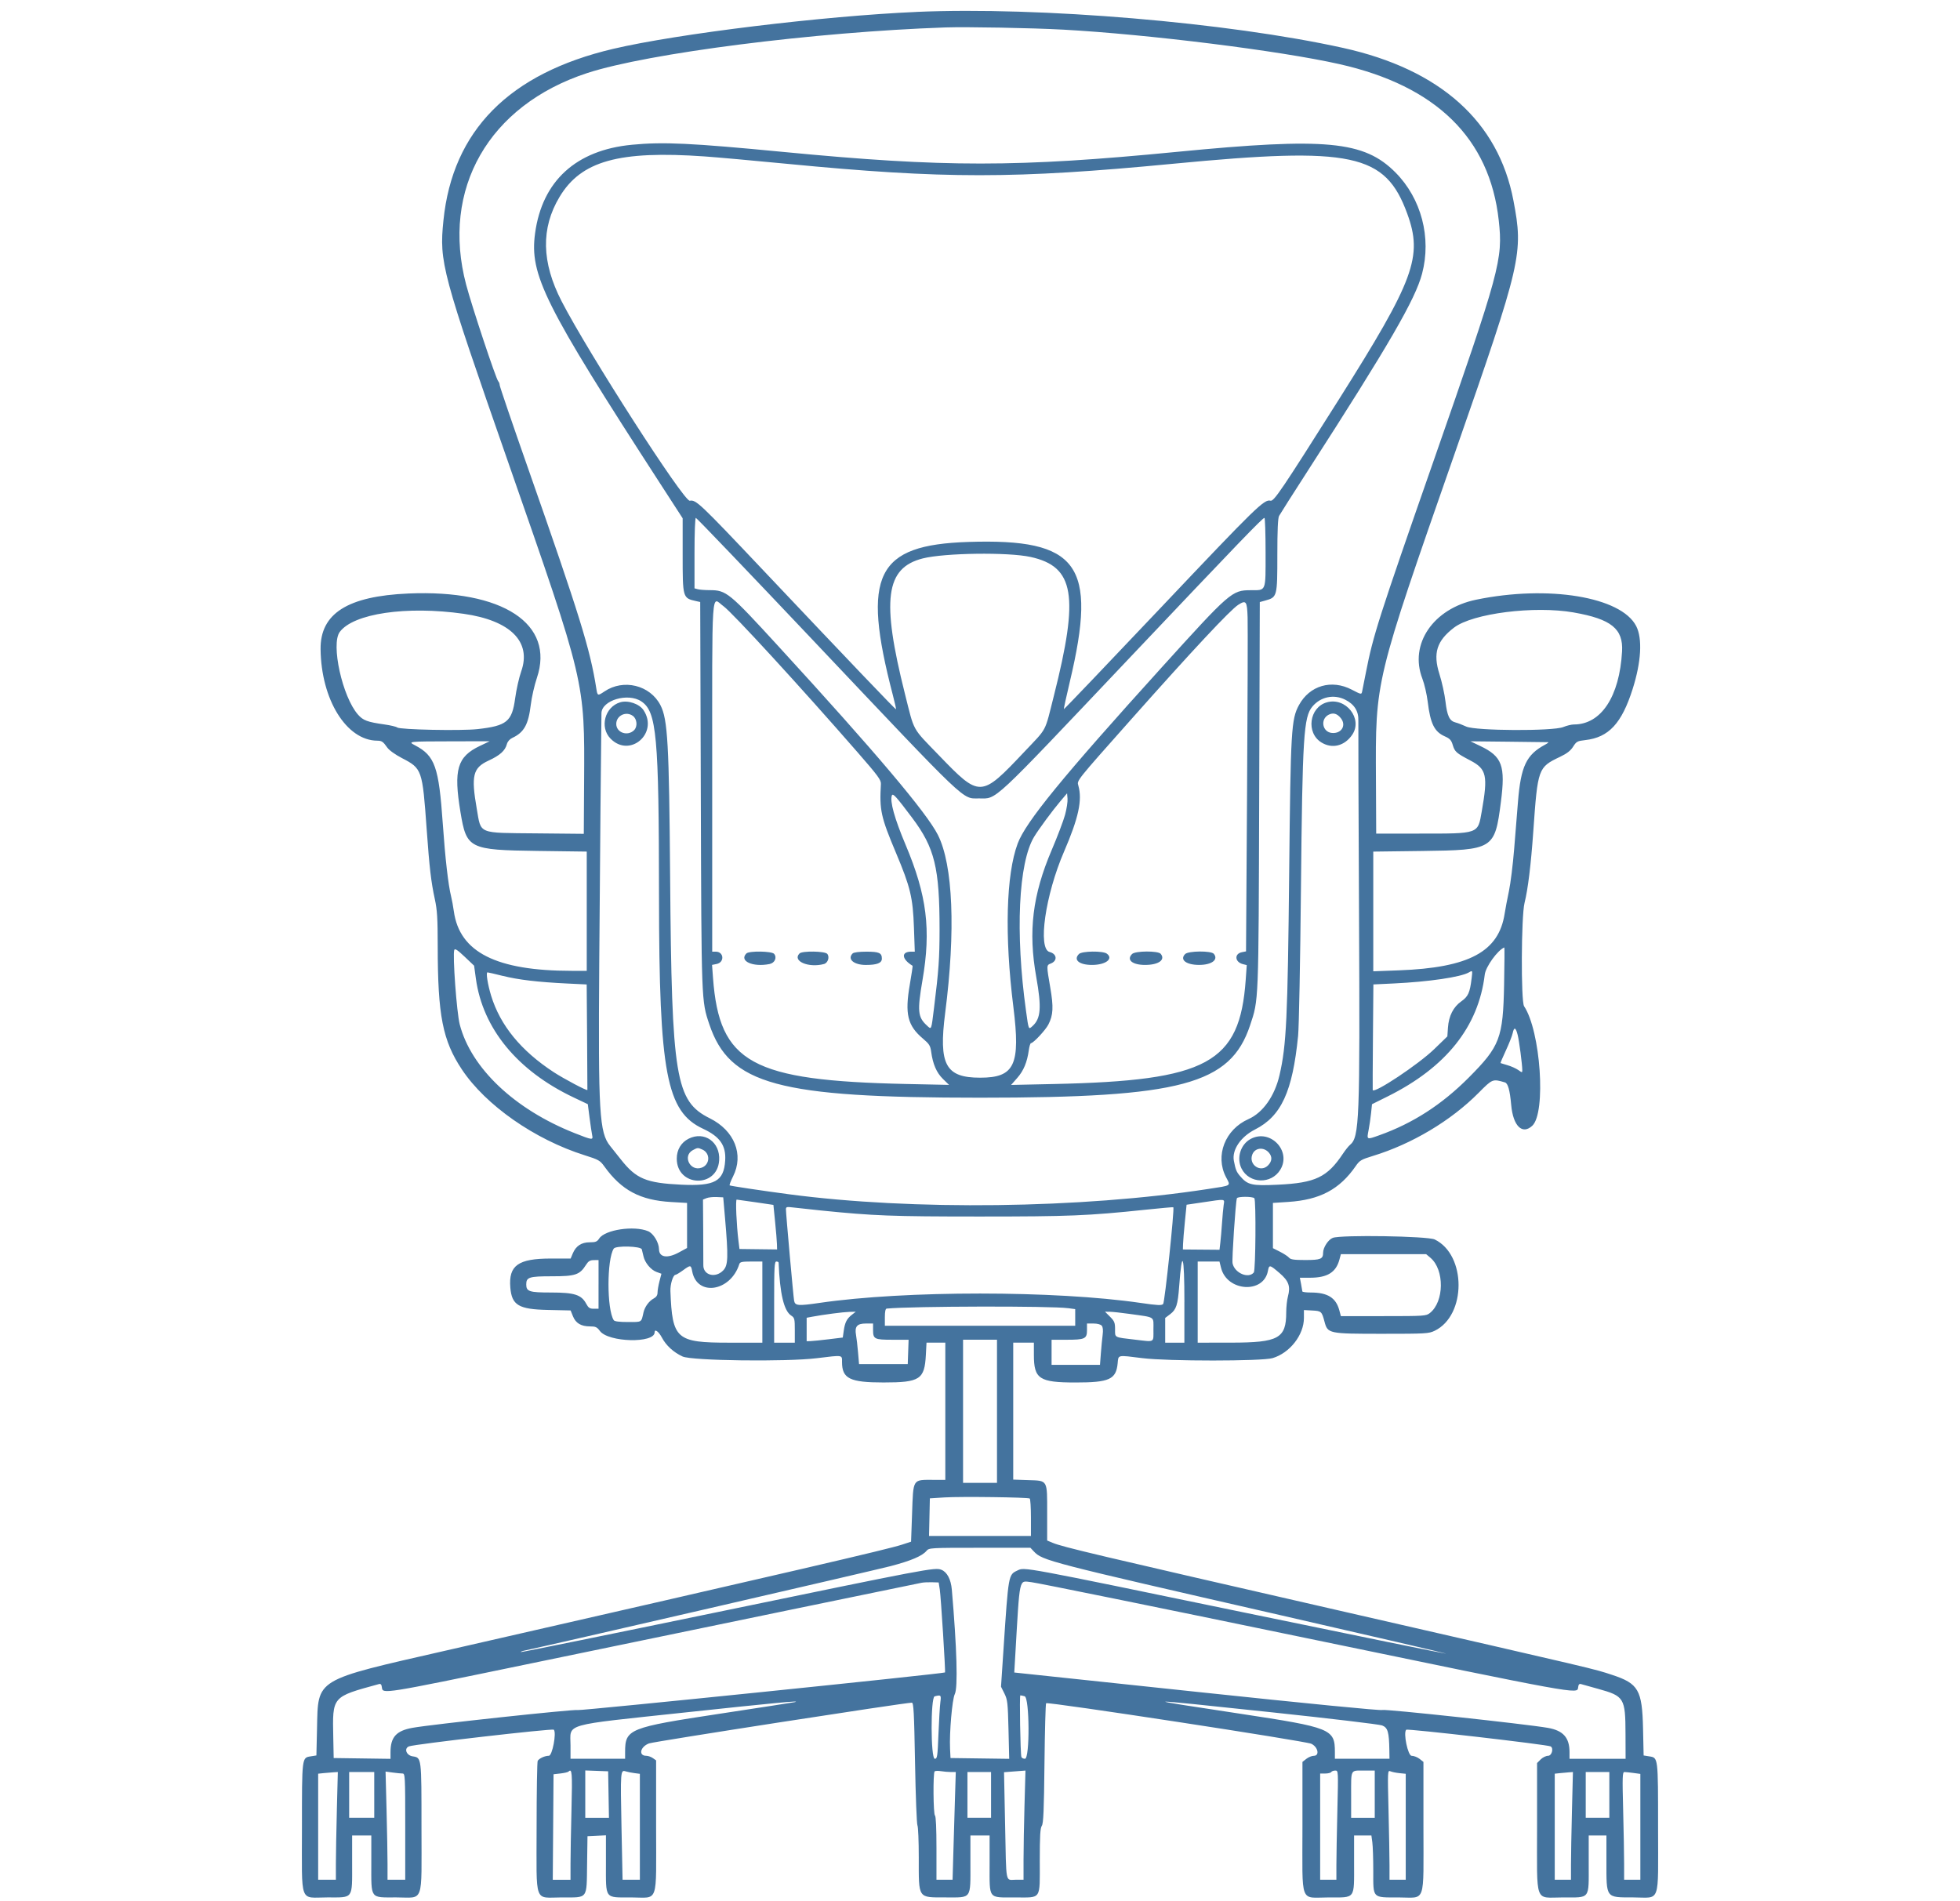
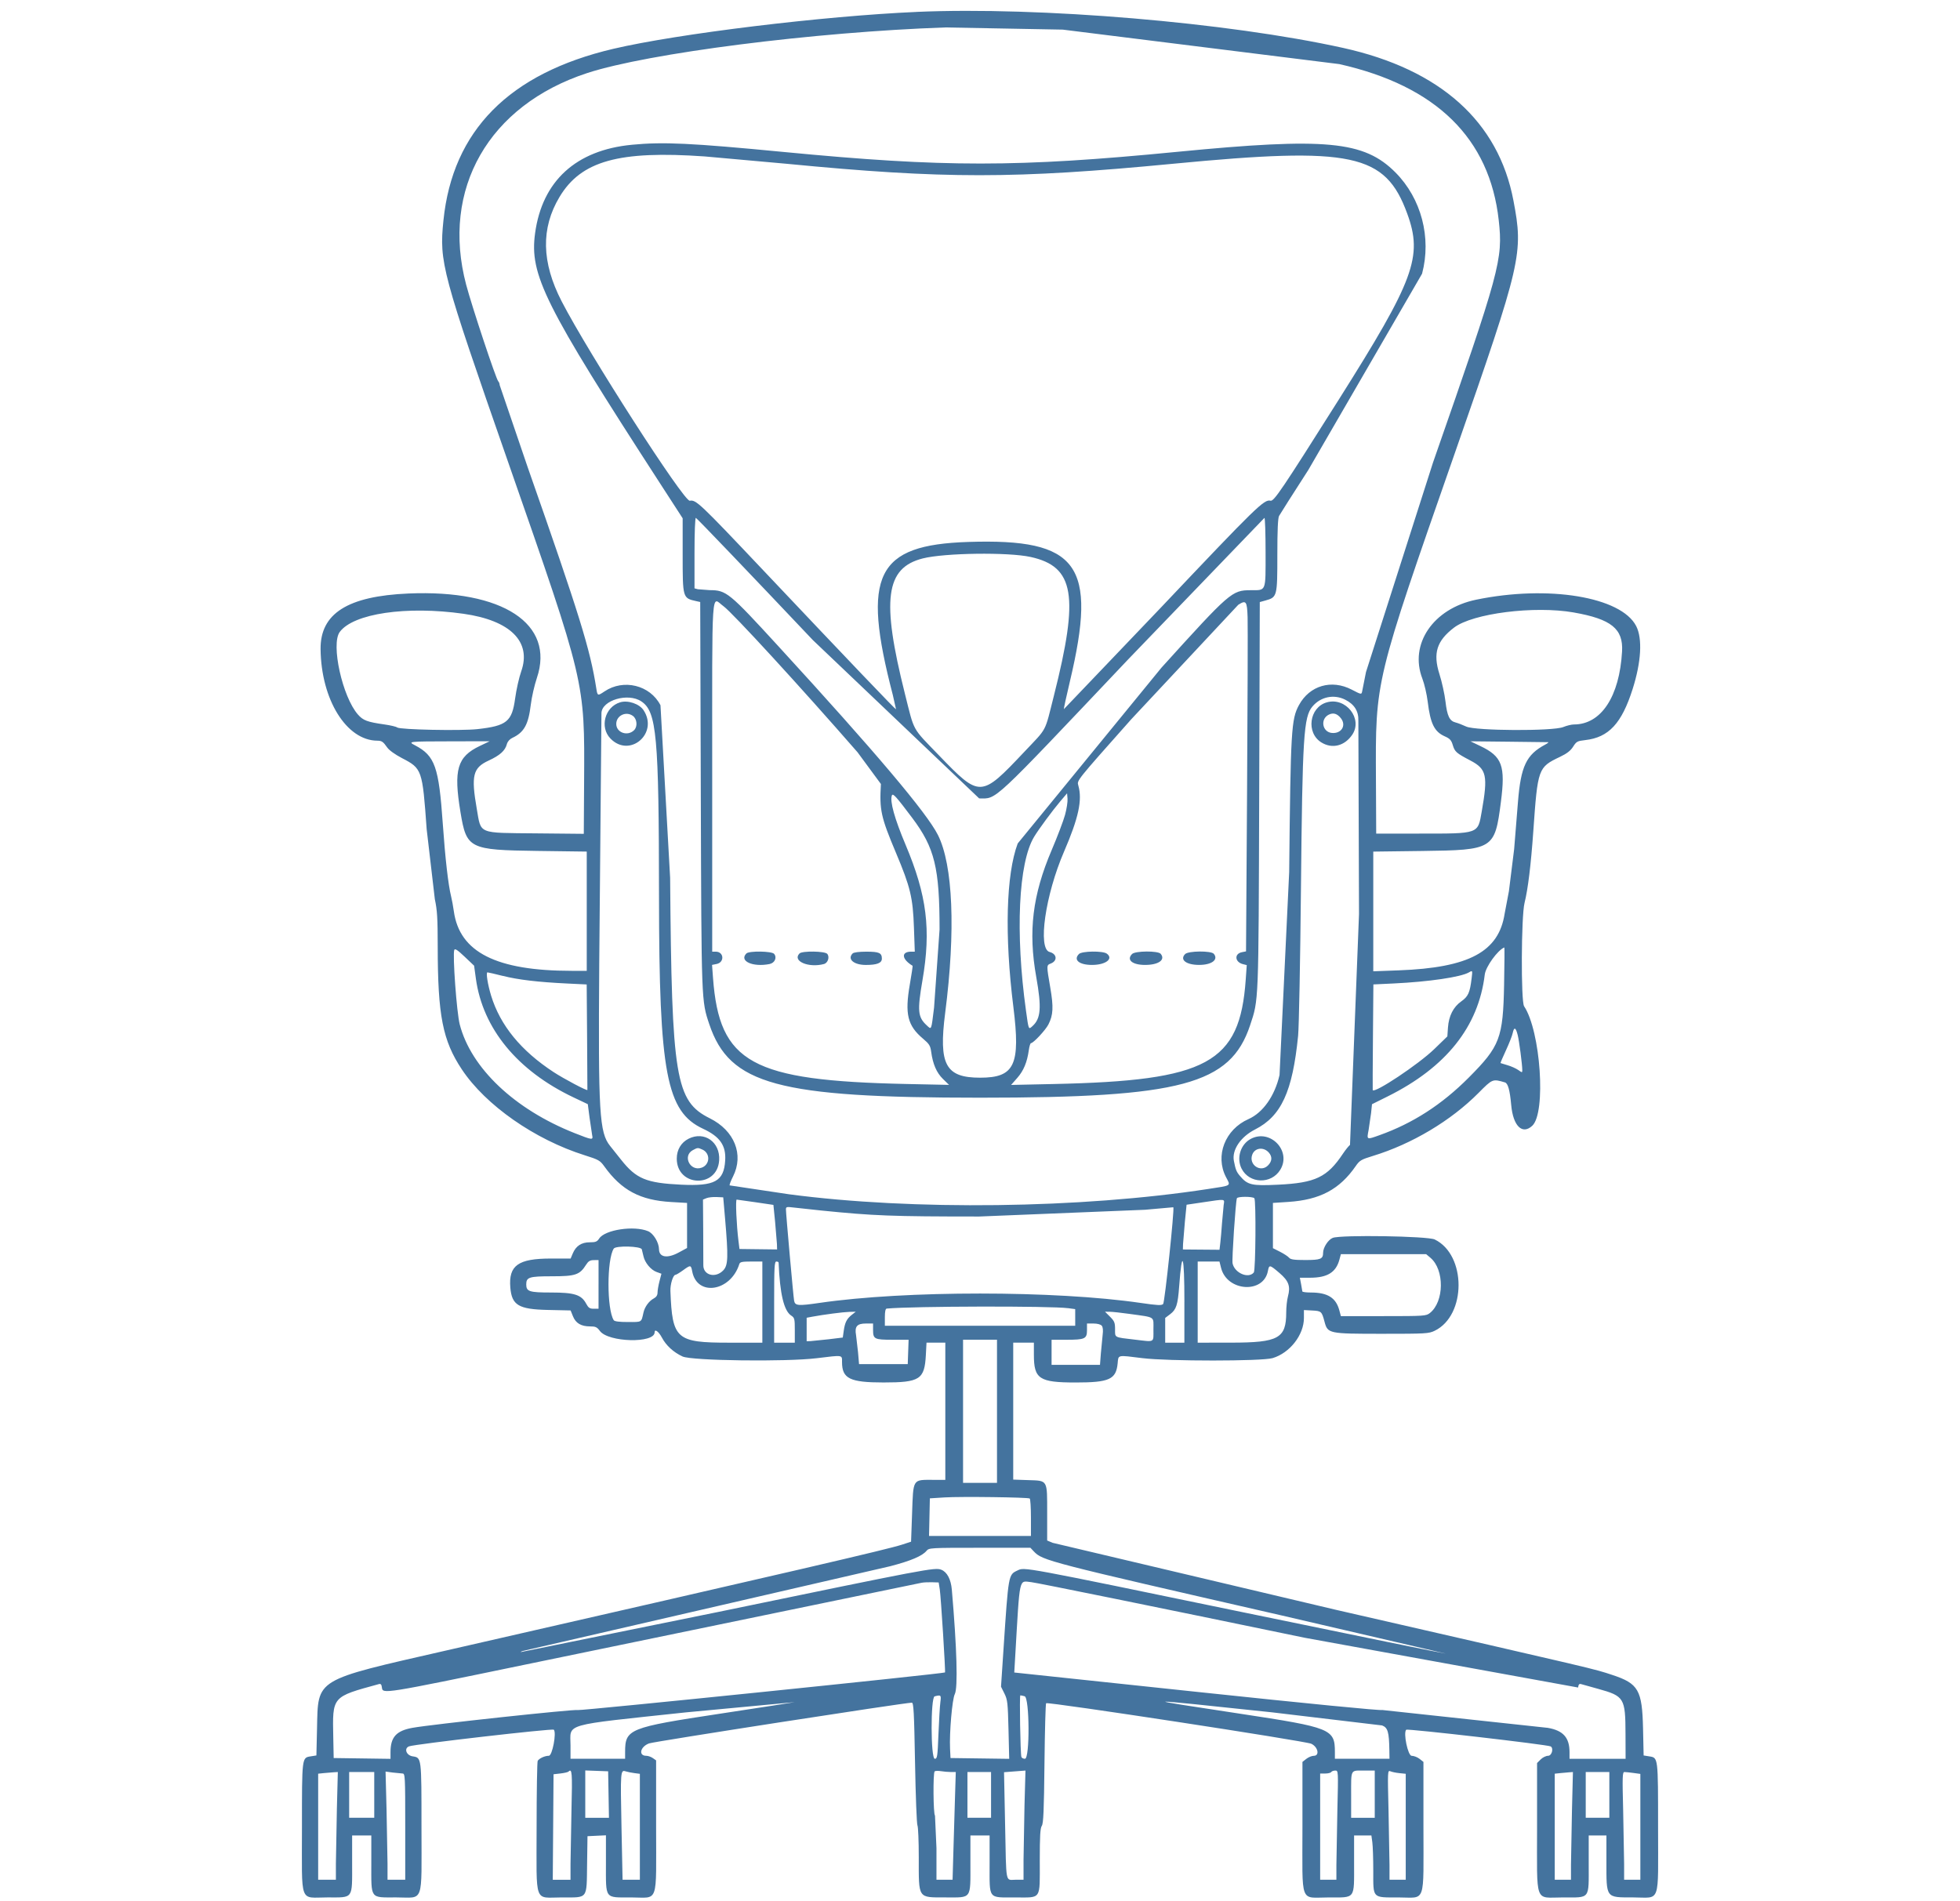
- <svg xmlns="http://www.w3.org/2000/svg" fill="#44739e" width="33" height="32" version="1.1" viewBox="0 0 400000 553383">
-   <path d="M181525 3474c-27089 1175-69566 6343-88292 10742-30307 7120-46806 23798-49462 49998-1237 12200-554 14746 18959 70695 22391 64202 22176 63297 22000 92723l-90 15172-13856-135c-17201-167-16002 327-17302-7130-1689-9690-1136-11950 3438-14060 3303-1520 4818-2883 5320-4780 203-766 812-1466 1590-1830 3422-1605 4682-3868 5375-9654 260-2163 1058-5673 1775-7800 5310-15753-9938-25775-37414-24590-17693 763-25677 5827-25563 16212 162 14692 7535 26588 16515 26645 1296 7 1701 285 2885 1980 560 804 2290 2050 4294 3092 5857 3045 5951 3318 7195 20699 803 11232 1286 15372 2377 20387 690 3182 830 5557 840 13748 10 20145 1440 27410 7033 35830 6934 10430 21214 20405 35774 24990 4040 1272 4460 1510 5701 3237 4998 6960 10432 9857 19462 10373l4630 265v13124l-2440 1318c-3328 1803-5710 1405-5732-961-20-1960-1620-4600-3186-5253-4072-1700-12543-434-14220 2128-615 936-1049 1110-2770 1110-2412 0-4018 1060-4938 3263l-612 1465h-5758c-9528 0-12340 2010-11806 8444 426 5146 2416 6337 10910 6524l6647 146 680 1696c810 2024 2375 2950 4981 2950 1602 0 2024 198 2862 1330 2455 3323 15934 3658 15934 396 0-1094 1172-254 2110 1512 1240 2340 3380 4298 6032 5526 2680 1240 30116 1590 39050 500 7763-949 7373-1008 7373 1106 0 4840 2272 5958 12095 5957 10588 1 11940-879 12315-8017l190-3582h5477v39957h-3410c-6222 0-5900-514-6275 9970l-288 8036-2639 860c-4248 1385-30000 7366-132606 30798-38732 8845-37380 8028-37720 22792l-180 7793-1660 264c-2580 413-2545 131-2545 20788 0 22650-864 20288 7420 20288 7655 0 7188 650 7188-9977v-8068h5585v8068c0 10636-480 9977 7262 9977 8188 0 7346 2335 7346-20363 0-20629 40-20299-2592-20720-1840-292-2560-2319-1030-2905 1681-646 41741-5253 42147-4848 847 847-430 7592-1440 7592-1150 0-2747 720-3243 1460-173 260-318 9000-322 19420-8 22735-865 20367 7372 20367 7695 0 7178 684 7327-9690l117-8140 2685-127 2685-129v8089c0 10665-487 9998 7298 9998 8174 0 7310 2438 7310-20630V512610l-955-670c-525-367-1384-668-1908-668-2360 0-1756-2660 820-3610 1493-550 74443-11857 76500-11857 520 0 665 2750 933 17508 174 9630 490 17834 702 18232 210 400 385 4590 385 9318 0 12180-363 11640 7816 11650 7694 8 7220 660 7220-9971v-8068h5587v8312c0 10444-542 9733 7414 9733 7800 0 7194 900 7194-10676 2-7212 135-9518 592-10173 470-673 630-4405 777-18130 102-9505 318-17414 480-17576 475-475 75500 10994 77207 11804 1960 930 2497 3506 730 3506-574 0-1553 400-2175 890l-1131 890v19023c0 22859-904 20442 7635 20442 7905 0 7402 677 7402-9977v-8068h5040l272 1993c150 1097 274 4837 274 8312 0 8140-383 7740 7378 7740 8054 0 7229 2340 7229-20518v-18947l-1132-890c-622-490-1660-890-2304-890-1091 0-2483-6684-1580-7587 373-374 41240 4345 42070 4857 920 568 313 2728-768 2728-600 0-1568 475-2148 1055l-1055 1054v18614c0 22823-838 20523 7477 20523 8127 0 7560 735 7560-9808v-8237h5157v7490c0 10920-281 10540 7810 10549 8074 10 7229 2375 7229-20246 0-20696 35-20411-2545-20824l-1660-265-171-7793c-250-11277-1325-13150-9010-15674-5510-1811-2670-1141-80490-18965-70300-16101-79495-18276-82396-19488l-1600-670-1-7887c0-9950 254-9507-5550-9704l-4332-148V390970h6014l2 3546c2 7030 1546 8052 12156 8054 9809 3 11783-896 12232-5570 245-2543-217-2445 7204-1520 7416 925 34782 920 37902-5 5020-1490 9128-6748 9128-11682v-2316l2426 130c2645 138 2770 251 3573 3262 926 3470 1170 3520 16744 3522 12777 0 13605-46 15340-887 9257-4480 9257-22100 0-26580-2043-990-27260-1390-29677-470-1317 500-2817 2803-2820 4330 0 1836-708 2125-5190 2125-3263 0-4280-146-4720-678-310-373-1493-1150-2631-1726l-2068-1047V350280l4458-290c9219-595 14960-3647 19653-10446 1126-1630 1594-1908 4967-2937 11373-3470 22738-10246 30790-18362 4073-4108 4087-4114 7678-3060 890 260 1438 2239 1833 6604 550 6103 3229 8730 6136 6020 4060-3782 2429-27586-2385-34800-946-1416-842-26178 126-30074 1007-4050 1860-11020 2552-20838 1294-18394 1389-18661 7779-21710 2016-962 3076-1784 3820-2963 950-1504 1228-1654 3535-1915 6836-778 10602-4838 13794-14878 2503-7872 2890-14685 1037-18313-4356-8531-25600-12034-46612-7690-12494 2585-19533 12928-15648 22995 593 1536 1292 4554 1553 6707 779 6403 1934 8744 4980 10092 1455 643 1890 1112 2298 2473 610 2034 1006 2384 5170 4572 4707 2473 5127 4366 3285 14823-1167 6630-644 6445-18290 6445h-12440l-74-15574c-138-29395-460-28067 23062-95490 19396-55600 19910-57810 16967-73286-4373-23003-21300-38170-49592-44435-33488-7410-88312-12042-124200-10486M224060 8620c25030 1383 63226 6146 80560 10046 28217 6349 43785 21612 46420 45510 1256 11400 432 14433-19141 70510-15858 45439-17440 50382-19516 61019a669305 669305 0 01-1121 5650c-197 920-240 914-3024-537-5884-3067-12267-1200-15365 4490-2247 4128-2427 7207-2850 48604-440 42700-806 50424-2808 59128-1404 6106-4830 10964-9044 12830-6815 3014-9783 10656-6554 16879 1393 2685 1830 2394-5238 3480-36993 5687-85972 6299-122020 1529-7622-1010-16944-2405-17235-2580-144-90 290-1256 967-2595 3214-6373 424-13370-6754-16940-9997-4970-11106-11690-11558-70015-303-39130-695-46142-2813-50268-3007-5858-10755-7767-16307-4018-1972 1332-2033 1310-2367-816-1805-11502-4818-21222-19937-64323-4520-12870-8210-23706-8210-24080 0-377-188-870-414-1096-648-648-7637-21688-9340-28116-7384-27883 6550-52250 35254-61643C103360 15477 151840 9300 189900 7990c6100-210 25366 149 34157 635M98604 42160C82372 43713 72540 52703 70461 67894c-1661 12130 2641 20742 36461 72981l6504 10047v10490c0 12770-4 12753 3950 13631l1160 257 174 56174c190 60575 164 59894 2468 66766 5900 17590 19937 21402 78822 21402 58530 0 72901-3850 78634-21066 2530-7594 2464-5942 2655-67094l175-56166 1588-440c3483-965 3522-1110 3522-13330 0-7048 159-10668 499-11306 274-516 4110-6545 8524-13398 23538-36545 31132-49648 33118-57143 2781-10500-216-21900-7747-29479-9138-9190-20184-10232-63648-5998-46444 4524-67727 4530-114463 31-27086-2606-35012-2982-44253-2099m21267 3400c3427 240 14157 1202 23845 2140 45883 4434 66263 4431 112568-14 52147-5007 61727-2964 68107 14523 4580 12543 2110 19240-19960 54210-16574 26253-18854 29630-19844 29386-1854-456-4014 1650-31771 30970-15547 16424-28326 29803-28397 29732-72-72 716-3694 1750-8050 8090-34071 2540-41690-29597-40642-26838 875-31092 9503-21962 44542 584 2242 1010 4130 944 4195-128 128-12907-13253-39060-40903-18065-19101-19210-20181-20984-19831-1707 334-29494-42900-37320-58070-5866-11368-6070-21293-618-30389 6289-10500 17268-13562 42310-11799m31418 140800c45920 48536 43370 46111 48455 46135 5276 26 3130 2027 43349-40442 32256-34063 39172-41246 39715-41246 180 0 330 4536 330 10080 0 11631 265 10966-4375 10982-5415 18-5970 500-25930 22547-28817 31825-39510 44901-41866 51202-3386 9050-3858 26820-1266 47563 2118 16945 387 20640-9670 20640-10080 0-12120-3780-10180-18867 3074-23897 2288-43090-2123-51830-3265-6468-18200-24137-46434-54932-14393-15700-15163-16328-20012-16340-1366-3-2920-122-3450-265l-967-260v-10259c0-5965 165-10263 395-10263 218 0 15530 16000 34030 35553m63407-24175c12800 2808 14206 11168 6804 40423-2772 10953-1810 9127-8610 16330-12674 13420-12883 13430-24867 1008-7954-8245-7060-6626-9900-17926-6882-27400-5662-36645 5201-39403 6323-1605 24858-1860 31372-430m-89394 14338c2614 1893 22360 23411 39037 42542 5973 6850 6865 8062 6797 9233-443 7648-20 9578 4396 20072 4185 9945 4915 12985 5224 21770l245 6982h-1048c-3000 0-2782 2186 407 4111 68 40-290 2468-798 5394-1502 8667-688 12020 3847 15844 1797 1517 2122 2038 2360 3780 490 3626 1570 6117 3431 7935l1774 1730-12460-263c-45063-960-54427-6103-56265-30910l-277-3766 1317-264c2377-475 2160-3590-250-3590h-1022v-50910c0-57410-337-52309 3283-49687m152606 3290c78 2361 6 25201-160 50758l-300 46465-1204 240c-2278 456-2066 2883 304 3478l1110 280-303 4281c-1722 24286-11098 29380-55862 30344l-12450 270 1793-2037c1850-2103 2873-4556 3368-8090 158-1122 440-2040 628-2040 688 4 4246-3812 5074-5436 1409-2760 1525-5073 540-10770-1114-6466-1114-6500 120-6968 2046-778 1859-2818-311-3377-3503-902-1247-16600 4196-29202 4240-9817 5376-15057 4170-19260-431-1507-761-1094 15399-19290 17890-20145 28865-31886 31170-33348 2286-1450 2562-1074 2720 3708m-228290-1087c13655 1942 19850 8133 16787 16775-626 1765-1425 5330-1776 7922-908 6693-2435 7934-10931 8886-4770 533-22617 170-23397-480-284-234-1950-630-3705-878-5004-710-6213-1160-7725-2882-4537-5167-7920-20485-5310-24038 3960-5392 19430-7670 36054-5305m323270-377c10903 1915 14420 4755 14047 11340-750 13167-6088 21266-14020 21266-695 0-2087 337-3096 750-3018 1232-25531 1120-28258-140-1063-496-2462-1032-3110-1193-1750-438-2442-1882-2934-6124-244-2103-1037-5694-1761-7980-1921-6063-784-9670 4260-13518 5445-4153 23398-6420 34873-4405M101379 204230c4489 2970 5126 10008 5159 56820 33 51480 2157 62670 12834 67640 4910 2283 6714 4876 6436 9244-386 6057-3018 7503-12810 7035-10177-488-13093-1699-17501-7270-1028-1300-2462-3100-3186-4000-3147-3914-3482-9519-3174-53144 192-27252 570-69825 647-72900 94-3750 7706-6000 11594-3428m204973-474c2654 1340 3903 3336 3812 6100-39 1191 47 26530 191 56303 292 60283 110 64942-2623 67226-434 362-1360 1516-2057 2565-4564 6857-8013 8506-18885 9028-7705 370-8868 100-11116-2570-1014-1205-1248-1789-1752-4365-621-3174 1960-7010 6147-9136 7653-3885 10932-11015 12554-27302 248-2480 620-21718 825-42750 437-44525 787-50086 3345-53126 2392-2844 6259-3643 9559-1976m-211134 760c-4450 1350-6020 7240-2813 10550 5590 5766 14075-1482 9647-8242-1226-1870-4562-2998-6834-2309m205738 16c-5095 1481-6082 8871-1558 11667 3140 1940 6750 1042 8980-2236 3166-4652-1864-11042-7422-9430m4127 4626c1640 2085 164 4516-2600 4282-2827-240-3497-4055-936-5330 1312-656 2465-314 3536 1047m-206138-680c1214 906 1397 3096 348 4146-1888 1887-5200 732-5200-1814 0-2439 2862-3813 4852-2330m-44574 8740c-6587 3143-7687 6898-5639 19264 1768 10680 2486 11040 22485 11307l14285 190V282700l-4403-2c-21944-7-32647-5420-34296-17347-199-1446-559-3403-799-4348-814-3203-1723-11134-2412-21053-1158-16680-2278-19857-8066-22905-2180-1148-2152-1150 10820-1177l10895-22-2866 1368m311043-1097c236 13-150 333-860 711-5492 2932-7084 6283-7922 16678l-1114 13770c-364 4503-1050 10013-1525 12246-473 2233-1030 5160-1236 6506-1706 11126-10366 15767-30845 16531l-7410 276v-34856l14284-182c20714-263 21097-500 22868-14204 1375-10636 392-13314-6004-16367l-2864-1367 11099 118c6105 66 11293 130 11530 142m-185142 22060c6530 8698 7955 14522 7950 32493-4 8373-251 11873-1605 22770-840 6773-705 6447-2140 5123-2593-2390-2764-4216-1233-13112 2540-14765 1298-24730-4925-39486-3206-7600-4615-12676-3980-14333 290-760 1206 250 5933 6545m44483-889c-473 1727-2218 6322-3877 10213-5597 13127-6880 23680-4500 37014 1582 8863 1338 12068-1084 14260-1183 1070-1115 1232-1908-4474-3150-22640-2192-43110 2370-50634 1370-2260 5334-7634 7623-10338l1969-2326 133 1573c74 866-254 2986-727 4712M53220 284973c2004 14558 12099 26832 28450 34590l4139 1964 504 3897c276 2144 616 4430 754 5080 327 1540 136 1520-5120-560-17455-6910-30140-18918-33432-31654-880-3400-2113-20294-1583-21675 188-490 934-2 3010 1967l2760 2619 519 3772m299377 1713c-306 15621-1195 17961-10290 27096-7846 7880-16268 13310-26042 16795-3752 1338-3680 1372-3117-1544 244-1260 566-3461 715-4893l270-2604 4554-2264c17022-8465 26456-20304 28280-35489 274-2287 3767-7126 5698-7895 80-32 48 4827-70 10798m-220611-9050c-2205 2204 1850 4058 6740 3081 1520-305 2230-1878 1333-2960-673-810-7284-910-8073-122m15467 0c-2200 2201 2616 4285 7116 3080 1150-309 1713-2046 957-2957-673-810-7284-912-8073-123m15468 0c-1643 1642 320 3350 3848 3350 3247 0 4659-555 4659-1836 0-1674-790-2030-4512-2030-2134 0-3680 200-3995 516m65895 160c-1713 1713 66 3194 3824 3185 3984-10 6312-1805 4273-3295-1155-844-7225-762-8097 110m15467 0c-1713 1713 66 3194 3824 3185 3898-10 5957-1490 4506-3237-760-918-7401-877-8330 52m15446 20c-1648 1650 300 3160 4072 3160 3676 0 5695-1526 4280-3230-775-935-7404-877-8352 71m83403 7144c-494 4106-997 5215-3000 6628-2320 1635-3642 4243-3880 7652l-176 2554-3807 3690c-4575 4437-17453 13010-17927 11936-30-70 0-7020 70-15445l126-15317 5892-280c10238-484 19590-1862 21937-3232 1062-620 1064-615 770 1814m-282112-799c4520 1140 10228 1817 18777 2230l5682 275 118 15313c65 8422 106 15357 90 15412-91 325-6854-3255-9807-5184-9520-6216-15585-13627-18225-22269-1006-3290-1555-6795-1066-6795 197 1 2190 463 4430 1028m295520 17153c443 1757 1343 8631 1350 10312 4 740-57 737-1178-59-650-459-2051-1088-3115-1394-1063-305-1983-587-2044-625-62-38 643-1695 1566-3682 923-1987 1810-4240 1970-5010 400-1907 892-1750 1447 460m-241383 30260c-2185 1097-3446 3220-3446 5796 0 8232 11816 8704 12344 493 342-5310-4306-8597-8898-6290m163680 48c-2980 1585-4218 5583-2680 8647 2233 4442 8660 4633 11280 334 3334-5465-2926-12000-8601-8980m-159673 3110a2823 2823 0 01-240 5283c-3322 1170-5613-3440-2540-5113 1390-754 1489-760 2780-170m164949 897c1010 1170 947 2445-182 3647-2176 2315-5790-94-4647-3100 760-1995 3326-2286 4830-547M125760 354672c990 11457 912 13759-518 15252-2275 2374-5868 1412-5797-1550 16-683-1-5252-37-10153l-66-8910 1016-417c558-230 1885-377 2948-327l1934 90 519 6015m154120-5761c523 523 375 20987-156 21627-1573 1895-5606 157-6185-2665-232-1130 870-17744 1257-18946 176-548 4538-562 5084-16m-145187 1182 5156 762 493 4916c272 2704 513 5623 537 6487l44 1570-5478-66-5478-67-293-2363c-577-4651-895-12030-518-12016 210 8 2700 357 5537 777m136253 820c-130 886-346 3255-482 5263-136 2010-356 4574-490 5700l-240 2049-5330-44-5330-45 45-1574c24-866 265-3798 537-6515l493-4941 4726-700c6833-1010 6345-1075 6070 807m-117133 1580c15173 1540 20585 1746 45972 1747 26210 0 31673-221 48285-1967 4462-468 8162-797 8222-730 377 422-2494 27700-2966 28176-450 457-1633 400-6530-314-24977-3642-68560-3650-93476-17-6266 914-7140 843-7437-595-210-1022-2388-25370-2384-26646 0-713 240-777 2042-547 1115 143 4837 545 8263 893m-52270 11310c112 413 334 1330 492 2040 418 1870 2155 3949 3796 4542l1424 515-566 2184c-312 1200-567 2690-567 3307-1 767-351 1310-1111 1716-1376 738-2610 2427-2982 4089-660 2943-372 2766-4503 2766-2580 0-3924-173-4157-537-2033-3170-2033-17666-1-20837 593-925 7917-732 8173 214m229625 2460c4120 3467 4020 12785-170 16082-1102 866-1610 900-13530 900h-12380l-455-1700c-985-3656-3402-5167-8276-5172-1360-1-2480-148-2490-325-10-177-177-1144-370-2148l-354-1826 3057-10c4962-15 7458-1566 8455-5253l435-1610h24820l1266 1063m-242230 7743v7090H87530c-1164 0-1544-257-2210-1497-1397-2591-3420-3230-10237-3230-6333 0-7199-284-7199-2363 0-2096 844-2363 7486-2363 6838 0 8080-416 9915-3330 672-1066 1163-1366 2255-1380l1397-16v7089m47690 5156v11815h-9681c-15400 0-16542-1005-17086-15037-77-1970 783-4726 1474-4726 210 0 1182-580 2161-1290 2248-1630 2352-1617 2708 280 1393 7427 11175 5926 13715-2105 199-630 770-752 3473-752h3236v11815m4740-11493c357 9024 1540 14025 3644 15403 998 654 1068 940 1068 4303v3602h-6015v-11815c0-10216 88-11815 645-11815 354 0 650 145 657 322m118140 11493v11815h-5585v-7202l1497-1136c1733-1322 2177-2706 2566-7988 844-11468 1530-9448 1530 4510m10681-9944c1733 6885 12373 7582 13630 892 354-1895 515-1868 3358 568 2716 2327 3272 3872 2472 6864-272 1016-495 3090-495 4607 0 7575-2235 8807-16004 8820l-9773 9v-23630h6342l470 1870M225680 380930l2040 276 3 2420v2420h-55424v-2476c0-1660 175-2490 537-2520 7570-715 47768-801 52846-113m-62995 1916c-1480 1165-2010 2212-2357 4638l-283 1989-4080 500c-2241 275-4608 517-5258 537l-1180 38v-6836l1565-294c3335-625 9046-1370 10844-1416l1886-47-1134 893m80932-243c7590 1066 6874 594 6874 4540 0 3915 510 3633-5341 2948-6220-728-5830-525-5830-3033 0-1910-181-2365-1460-3643l-1460-1462 1353 8c745 4 3384 293 5865 640m-74758 4637c0 2690 369 2878 5688 2878h4658l-123 3545-125 3544h-14180l-294-3436c-161-1890-420-4140-578-5000-457-2497 278-3377 2820-3377h2133v1848m66586-1214c344 417 433 1337 258 2686-145 1128-380 3550-518 5380l-254 3330H220840v-7304h4325c5396 0 5986-277 5986-2808v-1920h1888c1134 0 2090 253 2407 635m-30497 24930V431800h-9882v-41680h9882v20838m9524 25394c197 120 358 2626 358 5566v5345h-29670l120-5478 120-5478 4296-271c4658-293 24193-45 24776 316m1196 15400c2523 2687 3908 3045 71662 18540 26760 6120 48510 11176 48335 11234-176 60-26422-5290-58323-11888-66045-13658-64306-13336-66450-12320-2635 1252-2597 1040-4052 22954l-722 10883 987 1977c903 1810 1004 2700 1192 10500l205 8526-8545-117-8545-116-132-2724c-220-4667 628-14436 1380-15891 940-1816 610-13416-862-30403-263-3033-1385-5156-3073-5814-1862-725-3850-348-64930 12292-31516 6522-57382 11779-57480 11682-97-98 362-288 1020-424 5643-1162 102195-23434 106594-24588 5983-1570 9235-2951 10495-4460 730-874 1078-894 15500-894h14752l990 1053m-27388 10977c333 2104 1720 24130 1530 24270-514 380-106384 11226-106896 10953-639-341-42614 4170-48174 5177-4708 854-6376 2710-6376 7095v1934l-8270-117-8275-116-120-5958c-244-12084-476-11812 13300-15580 532-146 760 120 860 1003 220 1920 260 1915 41885-6702 54378-11256 113994-23568 115288-23808 590-110 1944-174 3008-142l1931 60 303 1932m106250 14168c80117 16595 79398 16464 79624 14493 102-887 327-1148 860-998 396 112 2624 732 4950 1380 7638 2120 7956 2645 7992 13170l24 7197h-16330v-1947c0-4217-1843-6280-6307-7057-6387-1112-47550-5552-48212-5200-420 225-21429-1830-53918-5274l-53228-5644 265-4517c1410-24043 996-22140 4734-21785 1452 137 37247 7419 79546 16180m-106060 18734c-148 1080-398 5237-555 9237-263 6677-350 7272-1078 7272-1193 0-1232-17867-40-18178 1843-483 1950-377 1670 1669m24534-1694c1452 388 1542 18203 96 18203-480 0-948-240-1040-537-305-975-590-17937-303-17931 155 2 717 120 1250 264m-66920 1710c-353 90-10146 1605-21760 3365-26598 4030-27648 4454-27648 11180v1948H80773v-3895c0-6538-2903-5706 33513-9606 26185-2805 33920-3532 31793-2991m138949 2970c16800 1780 31223 3497 32050 3817 1662 645 2030 1907 2111 7235l38 2470H303330v-1947c0-6727-1050-7150-27648-11180-30356-4600-30373-4600 9346-395m-203970 28238c-156 6203-283 13356-284 15897l-1 4618h-5166l113-15360 112-15360 2023-232c1113-128 2160-370 2327-537 1040-1040 1145 268 876 10974m10790-4297 118 6767H85070V515540l3330 124 3329 125 119 6767m7508-6243 1610 211v30844H95930l-316-15441c-328-16110-290-16620 1212-16126 505 165 1643 396 2530 512m92178-313 1415 4-236 7627c-130 4194-340 11250-467 15682l-230 8055h-4691v-9212c0-5677-164-9313-430-9477-500-309-600-12359-107-12856 178-178 999-212 1826-76 827 136 2140 250 2920 253m21425 9564c-155 5494-283 12648-283 15897v5907h-2339c-2984 0-2670 1660-3028-15978l-312-15335 2087-163c1148-90 2553-197 3122-240l1035-77-280 9989m91090 1681c-156 6420-284 13572-284 15897v4226h-4726v-30934h1479c813 0 1598-193 1744-430 146-236 672-429 1168-429 900 0 902 8 619 11670m10884-4796v6874h-6874v-6588c0-7689-275-7160 3723-7160h3151v6874m7197-6120 1826 183v30848h-4726v-4226c0-2325-129-9510-286-15970-279-11462-266-11734 537-11382 453 200 1644 445 2650 546m-309389 10700c-157 6063-284 13120-284 15681v4656H7300v-30882l1611-169a75606 75606 0 01 2863-240l1250-73-284 11026m10888-4366v6660h-7304v-13320h7303v6660m8223-6230c764 0 800 673 800 15467v15467h-5156v-4656c0-2560-128-9650-285-15750l-286-11094 2064 283c1136 156 2424 283 2864 283m171368 6230v6660h-6874v-13320h6874v6660m169136 4618c-156 6203-284 13260-284 15683l-1 4403h-4726v-30882l1611-169a96320 96320 0 01 2647-240l1036-73-283 11278m10886-4618v6660h-6875v-13320h6875v6660m7030-6386 1997 273v30817h-4726v-4656c0-2560-127-9618-283-15682-250-9705-206-11026 370-11026 360 0 1550 123 2646 274" />
+ <svg xmlns="http://www.w3.org/2000/svg" fill="#44739e" width="33" height="32" viewBox="0 0 400000 553383">
+   <path d="M181525 3474c-27089 1175-69566 6343-88292 10742-30307 7120-46806 23798-49462 49998-1237 12200-554 14746 18959 70695 22391 64202 22176 63297 22000 92723l-90 15172-13856-135c-17201-167-16002 327-17302-7130-1689-9690-1136-11950 3438-14060 3303-1520 4818-2883 5320-4780 203-766 812-1466 1590-1830 3422-1605 4682-3868 5375-9654 260-2163 1058-5673 1775-7800 5310-15753-9938-25775-37414-24590-17693 763-25677 5827-25563 16212 162 14692 7535 26588 16515 26645 1296 7 1701 285 2885 1980 560 804 2290 2050 4294 3092 5857 3045 5951 3318 7195 20699l2377 20387c690 3182 830 5557 840 13748 10 20145 1440 27410 7033 35830 6934 10430 21214 20405 35774 24990 4040 1272 4460 1510 5701 3237 4998 6960 10432 9857 19462 10373l4630 265v13124l-2440 1318c-3328 1803-5710 1405-5732-961-20-1960-1620-4600-3186-5253-4072-1700-12543-434-14220 2128-615 936-1049 1110-2770 1110-2412 0-4018 1060-4938 3263l-612 1465h-5758c-9528 0-12340 2010-11806 8444 426 5146 2416 6337 10910 6524l6647 146 680 1696c810 2024 2375 2950 4981 2950 1602 0 2024 198 2862 1330 2455 3323 15934 3658 15934 396 0-1094 1172-254 2110 1512 1240 2340 3380 4298 6032 5526 2680 1240 30116 1590 39050 500 7763-949 7373-1008 7373 1106 0 4840 2272 5958 12095 5957 10588 1 11940-879 12315-8017l190-3582h5477v39957h-3410c-6222 0-5900-514-6275 9970l-288 8036-2639 860c-4248 1385-30000 7366-132606 30798-38732 8845-37380 8028-37720 22792l-180 7793-1660 264c-2580 413-2545 131-2545 20788 0 22650-864 20288 7420 20288 7655 0 7188 650 7188-9977v-8068h5585v8068c0 10636-480 9977 7262 9977 8188 0 7346 2335 7346-20363 0-20629 40-20299-2592-20720-1840-292-2560-2319-1030-2905 1681-646 41741-5253 42147-4848 847 847-430 7592-1440 7592-1150 0-2747 720-3243 1460-173 260-318 9000-322 19420-8 22735-865 20367 7372 20367 7695 0 7178 684 7327-9690l117-8140 2685-127 2685-129v8089c0 10665-487 9998 7298 9998 8174 0 7310 2438 7310-20630v-19275l-955-670c-525-367-1384-668-1908-668-2360 0-1756-2660 820-3610 1493-550 74443-11857 76500-11857 520 0 665 2750 933 17508 174 9630 490 17834 702 18232 210 400 385 4590 385 9318 0 12180-363 11640 7816 11650 7694 8 7220 660 7220-9971v-8068h5587v8312c0 10444-542 9733 7414 9733 7800 0 7194 900 7194-10676 2-7212 135-9518 592-10173 470-673 630-4405 777-18130 102-9505 318-17414 480-17576 475-475 75500 10994 77207 11804 1960 930 2497 3506 730 3506-574 0-1553 400-2175 890l-1131 890v19023c0 22859-904 20442 7635 20442 7905 0 7402 677 7402-9977v-8068h5040l272 1993c150 1097 274 4837 274 8312 0 8140-383 7740 7378 7740 8054 0 7229 2340 7229-20518v-18947l-1132-890c-622-490-1660-890-2304-890-1091 0-2483-6684-1580-7587 373-374 41240 4345 42070 4857 920 568 313 2728-768 2728-600 0-1568 475-2148 1055l-1055 1054v18614c0 22823-838 20523 7477 20523 8127 0 7560 735 7560-9808v-8237h5157v7490c0 10920-281 10540 7810 10549 8074 10 7229 2375 7229-20246 0-20696 35-20411-2545-20824l-1660-265-171-7793c-250-11277-1325-13150-9010-15674-5510-1811-2670-1141-80490-18965l-82396-19488-1600-670-1-7887c0-9950 254-9507-5550-9704l-4332-148v-39878h6014l2 3546c2 7030 1546 8052 12156 8054 9809 3 11783-896 12232-5570 245-2543-217-2445 7204-1520 7416 925 34782 920 37902-5 5020-1490 9128-6748 9128-11682v-2316l2426 130c2645 138 2770 251 3573 3262 926 3470 1170 3520 16744 3522 12777 0 13605-46 15340-887 9257-4480 9257-22100 0-26580-2043-990-27260-1390-29677-470-1317 500-2817 2803-2820 4330 0 1836-708 2125-5190 2125-3263 0-4280-146-4720-678-310-373-1493-1150-2631-1726l-2068-1047v-13178l4458-290c9219-595 14960-3647 19653-10446 1126-1630 1594-1908 4967-2937 11373-3470 22738-10246 30790-18362 4073-4108 4087-4114 7678-3060 890 260 1438 2239 1833 6604 550 6103 3229 8730 6136 6020 4060-3782 2429-27586-2385-34800-946-1416-842-26178 126-30074 1007-4050 1860-11020 2552-20838 1294-18394 1389-18661 7779-21710 2016-962 3076-1784 3820-2963 950-1504 1228-1654 3535-1915 6836-778 10602-4838 13794-14878 2503-7872 2890-14685 1037-18313-4356-8531-25600-12034-46612-7690-12494 2585-19533 12928-15648 22995 593 1536 1292 4554 1553 6707 779 6403 1934 8744 4980 10092 1455 643 1890 1112 2298 2473 610 2034 1006 2384 5170 4572 4707 2473 5127 4366 3285 14823-1167 6630-644 6445-18290 6445h-12440l-74-15574c-138-29395-460-28067 23062-95490 19396-55600 19910-57810 16967-73286-4373-23003-21300-38170-49592-44435-33488-7410-88312-12042-124200-10486m42539 5156l80560 10046c28217 6349 43785 21612 46420 45510 1256 11400 432 14433-19141 70510l-19516 61019a669305 669305 0 0 1-1121 5650c-197 920-240 914-3024-537-5884-3067-12267-1200-15365 4490-2247 4128-2427 7207-2850 48604l-2808 59128c-1404 6106-4830 10964-9044 12830-6815 3014-9783 10656-6554 16879 1393 2685 1830 2394-5238 3480-36993 5687-85972 6299-122020 1529l-17235-2580c-144-90 290-1256 967-2595 3214-6373 424-13370-6754-16940-9997-4970-11106-11690-11558-70015l-2813-50268c-3007-5858-10755-7767-16307-4018-1972 1332-2033 1310-2367-816-1805-11502-4818-21222-19937-64323l-8210-24080c0-377-188-870-414-1096-648-648-7637-21688-9340-28116-7384-27883 6550-52250 35254-61643 17715-5791 66195-11968 104255-13278l34157 635M98604 42160c-16232 1553-26064 10543-28143 25734-1661 12130 2641 20742 36461 72981l6504 10047v10490c0 12770-4 12753 3950 13631l1160 257 174 56174c190 60575 164 59894 2468 66766 5900 17590 19937 21402 78822 21402 58530 0 72901-3850 78634-21066 2530-7594 2464-5942 2655-67094l175-56166 1588-440c3483-965 3522-1110 3522-13330 0-7048 159-10668 499-11306 274-516 4110-6545 8524-13398l33118-57143c2781-10500-216-21900-7747-29479-9138-9190-20184-10232-63648-5998-46444 4524-67727 4530-114463 31-27086-2606-35012-2982-44253-2099m21267 3400l23845 2140c45883 4434 66263 4431 112568-14 52147-5007 61727-2964 68107 14523 4580 12543 2110 19240-19960 54210-16574 26253-18854 29630-19844 29386-1854-456-4014 1650-31771 30970l-28397 29732c-72-72 716-3694 1750-8050 8090-34071 2540-41690-29597-40642-26838 875-31092 9503-21962 44542l944 4195c-128 128-12907-13253-39060-40903-18065-19101-19210-20181-20984-19831-1707 334-29494-42900-37320-58070-5866-11368-6070-21293-618-30389 6289-10500 17268-13562 42310-11799m31418 140800l48455 46135c5276 26 3130 2027 43349-40442l39715-41246c180 0 330 4536 330 10080 0 11631 265 10966-4375 10982-5415 18-5970 500-25930 22547l-41866 51202c-3386 9050-3858 26820-1266 47563 2118 16945 387 20640-9670 20640-10080 0-12120-3780-10180-18867 3074-23897 2288-43090-2123-51830-3265-6468-18200-24137-46434-54932-14393-15700-15163-16328-20012-16340l-3450-265-967-260v-10259c0-5965 165-10263 395-10263 218 0 15530 16000 34030 35553m63407-24175c12800 2808 14206 11168 6804 40423-2772 10953-1810 9127-8610 16330-12674 13420-12883 13430-24867 1008-7954-8245-7060-6626-9900-17926-6882-27400-5662-36645 5201-39403 6323-1605 24858-1860 31372-430m-89394 14338c2614 1893 22360 23411 39037 42542l6797 9233c-443 7648-20 9578 4396 20072 4185 9945 4915 12985 5224 21770l245 6982h-1048c-3000 0-2782 2186 407 4111 68 40-290 2468-798 5394-1502 8667-688 12020 3847 15844 1797 1517 2122 2038 2360 3780 490 3626 1570 6117 3431 7935l1774 1730-12460-263c-45063-960-54427-6103-56265-30910l-277-3766 1317-264c2377-475 2160-3590-250-3590h-1022v-50910c0-57410-337-52309 3283-49687m152606 3290c78 2361 6 25201-160 50758l-300 46465-1204 240c-2278 456-2066 2883 304 3478l1110 280-303 4281c-1722 24286-11098 29380-55862 30344l-12450 270 1793-2037c1850-2103 2873-4556 3368-8090 158-1122 440-2040 628-2040 688 4 4246-3812 5074-5436 1409-2760 1525-5073 540-10770-1114-6466-1114-6500 120-6968 2046-778 1859-2818-311-3377-3503-902-1247-16600 4196-29202 4240-9817 5376-15057 4170-19260-431-1507-761-1094 15399-19290l31170-33348c2286-1450 2562-1074 2720 3708m-228290-1087c13655 1942 19850 8133 16787 16775-626 1765-1425 5330-1776 7922-908 6693-2435 7934-10931 8886-4770 533-22617 170-23397-480-284-234-1950-630-3705-878-5004-710-6213-1160-7725-2882-4537-5167-7920-20485-5310-24038 3960-5392 19430-7670 36054-5305m323270-377c10903 1915 14420 4755 14047 11340-750 13167-6088 21266-14020 21266-695 0-2087 337-3096 750-3018 1232-25531 1120-28258-140-1063-496-2462-1032-3110-1193-1750-438-2442-1882-2934-6124-244-2103-1037-5694-1761-7980-1921-6063-784-9670 4260-13518 5445-4153 23398-6420 34873-4405m-271519 25882c4489 2970 5126 10008 5159 56820 33 51480 2157 62670 12834 67640 4910 2283 6714 4876 6436 9244-386 6057-3018 7503-12810 7035-10177-488-13093-1699-17501-7270l-3186-4000c-3147-3914-3482-9519-3174-53144l647-72900c94-3750 7706-6000 11594-3428m204973-474c2654 1340 3903 3336 3812 6100l191 56303-2623 67226c-434 362-1360 1516-2057 2565-4564 6857-8013 8506-18885 9028-7705 370-8868 100-11116-2570-1014-1205-1248-1789-1752-4365-621-3174 1960-7010 6147-9136 7653-3885 10932-11015 12554-27302 248-2480 620-21718 825-42750 437-44525 787-50086 3345-53126 2392-2844 6259-3643 9559-1976m-211134 760c-4450 1350-6020 7240-2813 10550 5590 5766 14075-1482 9647-8242-1226-1870-4562-2998-6834-2309m205738 16c-5095 1481-6082 8871-1558 11667 3140 1940 6750 1042 8980-2236 3166-4652-1864-11042-7422-9430m4127 4626c1640 2085 164 4516-2600 4282-2827-240-3497-4055-936-5330 1312-656 2465-314 3536 1047m-206138-680c1214 906 1397 3096 348 4146-1888 1887-5200 732-5200-1814 0-2439 2862-3813 4852-2330m-44574 8740c-6587 3143-7687 6898-5639 19264 1768 10680 2486 11040 22485 11307l14285 190v34726l-4403-2c-21944-7-32647-5420-34296-17347-199-1446-559-3403-799-4348-814-3203-1723-11134-2412-21053-1158-16680-2278-19857-8066-22905-2180-1148-2152-1150 10820-1177l10895-22-2866 1368m311043-1097c236 13-150 333-860 711-5492 2932-7084 6283-7922 16678l-1114 13770-1525 12246-1236 6506c-1706 11126-10366 15767-30845 16531l-7410 276v-34856l14284-182c20714-263 21097-500 22868-14204 1375-10636 392-13314-6004-16367l-2864-1367 11099 118 11530 142m-185142 22060c6530 8698 7955 14522 7950 32493l-1605 22770c-840 6773-705 6447-2140 5123-2593-2390-2764-4216-1233-13112 2540-14765 1298-24730-4925-39486-3206-7600-4615-12676-3980-14333 290-760 1206 250 5933 6545m44483-889c-473 1727-2218 6322-3877 10213-5597 13127-6880 23680-4500 37014 1582 8863 1338 12068-1084 14260-1183 1070-1115 1232-1908-4474-3150-22640-2192-43110 2370-50634 1370-2260 5334-7634 7623-10338l1969-2326 133 1573c74 866-254 2986-727 4712M53220 284973c2004 14558 12099 26832 28450 34590l4139 1964 504 3897 754 5080c327 1540 136 1520-5120-560-17455-6910-30140-18918-33432-31654-880-3400-2113-20294-1583-21675 188-490 934-2 3010 1967l2760 2619 519 3772m299377 1713c-306 15621-1195 17961-10290 27096-7846 7880-16268 13310-26042 16795-3752 1338-3680 1372-3117-1544l715-4893 270-2604 4554-2264c17022-8465 26456-20304 28280-35489 274-2287 3767-7126 5698-7895 80-32 48 4827-70 10798m-220611-9050c-2205 2204 1850 4058 6740 3081 1520-305 2230-1878 1333-2960-673-810-7284-910-8073-122m15467 0c-2200 2201 2616 4285 7116 3080 1150-309 1713-2046 957-2957-673-810-7284-912-8073-123m15468 0c-1643 1642 320 3350 3848 3350 3247 0 4659-555 4659-1836 0-1674-790-2030-4512-2030-2134 0-3680 200-3995 516m65895 160c-1713 1713 66 3194 3824 3185 3984-10 6312-1805 4273-3295-1155-844-7225-762-8097 110m15467 0c-1713 1713 66 3194 3824 3185 3898-10 5957-1490 4506-3237-760-918-7401-877-8330 52m15446 20c-1648 1650 300 3160 4072 3160 3676 0 5695-1526 4280-3230-775-935-7404-877-8352 71m83403 7144c-494 4106-997 5215-3000 6628-2320 1635-3642 4243-3880 7652l-176 2554-3807 3690c-4575 4437-17453 13010-17927 11936-30-70 0-7020 70-15445l126-15317 5892-280c10238-484 19590-1862 21937-3232 1062-620 1064-615 770 1814m-282112-799c4520 1140 10228 1817 18777 2230l5682 275 118 15313 90 15412c-91 325-6854-3255-9807-5184-9520-6216-15585-13627-18225-22269-1006-3290-1555-6795-1066-6795 197 1 2190 463 4430 1028m295520 17153c443 1757 1343 8631 1350 10312 4 740-57 737-1178-59-650-459-2051-1088-3115-1394-1063-305-1983-587-2044-625-62-38 643-1695 1566-3682s1810-4240 1970-5010c400-1907 892-1750 1447 460m-241383 30260c-2185 1097-3446 3220-3446 5796 0 8232 11816 8704 12344 493 342-5310-4306-8597-8898-6290m163680 48c-2980 1585-4218 5583-2680 8647 2233 4442 8660 4633 11280 334 3334-5465-2926-12000-8601-8980m-159673 3110a2823 2823 0 0 1-240 5283c-3322 1170-5613-3440-2540-5113 1390-754 1489-760 2780-170m164949 897c1010 1170 947 2445-182 3647-2176 2315-5790-94-4647-3100 760-1995 3326-2286 4830-547m-158352 19031c990 11457 912 13759-518 15252-2275 2374-5868 1412-5797-1550 16-683-1-5252-37-10153l-66-8910 1016-417c558-230 1885-377 2948-327l1934 90 519 6015m154120-5761c523 523 375 20987-156 21627-1573 1895-5606 157-6185-2665-232-1130 870-17744 1257-18946 176-548 4538-562 5084-16m-145187 1182l5156 762 493 4916 537 6487 44 1570-5478-66-5478-67-293-2363c-577-4651-895-12030-518-12016 210 8 2700 357 5537 777m136253 820l-482 5263c-136 2010-356 4574-490 5700l-240 2049-5330-44-5330-45 45-1574 537-6515 493-4941 4726-700c6833-1010 6345-1075 6070 807m-117133 1580c15173 1540 20585 1746 45972 1747l48285-1967 8222-730c377 422-2494 27700-2966 28176-450 457-1633 400-6530-314-24977-3642-68560-3650-93476-17-6266 914-7140 843-7437-595-210-1022-2388-25370-2384-26646 0-713 240-777 2042-547l8263 893m-52270 11310l492 2040c418 1870 2155 3949 3796 4542l1424 515-566 2184c-312 1200-567 2690-567 3307-1 767-351 1310-1111 1716-1376 738-2610 2427-2982 4089-660 2943-372 2766-4503 2766-2580 0-3924-173-4157-537-2033-3170-2033-17666-1-20837 593-925 7917-732 8173 214m229625 2460c4120 3467 4020 12785-170 16082-1102 866-1610 900-13530 900h-12380l-455-1700c-985-3656-3402-5167-8276-5172-1360-1-2480-148-2490-325s-177-1144-370-2148l-354-1826 3057-10c4962-15 7458-1566 8455-5253l435-1610h24820l1266 1063m-242230 7743v7090h-1403c-1164 0-1544-257-2210-1497-1397-2591-3420-3230-10237-3230-6333 0-7199-284-7199-2363 0-2096 844-2363 7486-2363 6838 0 8080-416 9915-3330 672-1066 1163-1366 2255-1380l1397-16v7089m47690 5156v11815h-9681c-15400 0-16542-1005-17086-15037-77-1970 783-4726 1474-4726 210 0 1182-580 2161-1290 2248-1630 2352-1617 2708 280 1393 7427 11175 5926 13715-2105 199-630 770-752 3473-752h3236v11815m4740-11493c357 9024 1540 14025 3644 15403 998 654 1068 940 1068 4303v3602h-6015v-11815c0-10216 88-11815 645-11815 354 0 650 145 657 322m118140 11493v11815h-5585v-7202l1497-1136c1733-1322 2177-2706 2566-7988 844-11468 1530-9448 1530 4510m10681-9944c1733 6885 12373 7582 13630 892 354-1895 515-1868 3358 568 2716 2327 3272 3872 2472 6864-272 1016-495 3090-495 4607 0 7575-2235 8807-16004 8820l-9773 9v-23630h6342l470 1870m-44515 11713l2040 276 3 2420v2420h-55424v-2476c0-1660 175-2490 537-2520 7570-715 47768-801 52846-113m-62995 1916c-1480 1165-2010 2212-2357 4638l-283 1989-4080 500-5258 537-1180 38v-6836l1565-294c3335-625 9046-1370 10844-1416l1886-47-1134 893m80932-243c7590 1066 6874 594 6874 4540 0 3915 510 3633-5341 2948-6220-728-5830-525-5830-3033 0-1910-181-2365-1460-3643l-1460-1462 1353 8c745 4 3384 293 5865 640m-74758 4637c0 2690 369 2878 5688 2878h4658l-123 3545-125 3544h-14180l-294-3436-578-5000c-457-2497 278-3377 2820-3377h2133v1848m66586-1214c344 417 433 1337 258 2686l-518 5380-254 3330h-14096v-7304h4325c5396 0 5986-277 5986-2808v-1920h1888c1134 0 2090 253 2407 635m-30497 24930v20836h-9882v-41680h9882v20838m9524 25394c197 120 358 2626 358 5566v5345h-29670l120-5478 120-5478 4296-271c4658-293 24193-45 24776 316m1196 15400c2523 2687 3908 3045 71662 18540l48335 11234c-176 60-26422-5290-58323-11888-66045-13658-64306-13336-66450-12320-2635 1252-2597 1040-4052 22954l-722 10883 987 1977c903 1810 1004 2700 1192 10500l205 8526-8545-117-8545-116-132-2724c-220-4667 628-14436 1380-15891 940-1816 610-13416-862-30403-263-3033-1385-5156-3073-5814-1862-725-3850-348-64930 12292l-57480 11682c-97-98 362-288 1020-424l106594-24588c5983-1570 9235-2951 10495-4460 730-874 1078-894 15500-894h14752l990 1053m-27388 10977c333 2104 1720 24130 1530 24270-514 380-106384 11226-106896 10953-639-341-42614 4170-48174 5177-4708 854-6376 2710-6376 7095v1934l-8270-117-8275-116-120-5958c-244-12084-476-11812 13300-15580 532-146 760 120 860 1003 220 1920 260 1915 41885-6702l115288-23808c590-110 1944-174 3008-142l1931 60 303 1932m106250 14168l79624 14493c102-887 327-1148 860-998l4950 1380c7638 2120 7956 2645 7992 13170l24 7197h-16330v-1947c0-4217-1843-6280-6307-7057l-48212-5200c-420 225-21429-1830-53918-5274l-53228-5644 265-4517c1410-24043 996-22140 4734-21785 1452 137 37247 7419 79546 16180m-106060 18734c-148 1080-398 5237-555 9237-263 6677-350 7272-1078 7272-1193 0-1232-17867-40-18178 1843-483 1950-377 1670 1669m24534-1694c1452 388 1542 18203 96 18203-480 0-948-240-1040-537-305-975-590-17937-303-17931 155 2 717 120 1250 264m-66920 1710c-353 90-10146 1605-21760 3365-26598 4030-27648 4454-27648 11180v1948H80773v-3895c0-6538-2903-5706 33513-9606l31793-2991m138949 2970l32050 3817c1662 645 2030 1907 2111 7235l38 2470h-15897v-1947c0-6727-1050-7150-27648-11180-30356-4600-30373-4600 9346-395M81058 526856l-284 15897-1 4618h-5166l113-15360 112-15360 2023-232c1113-128 2160-370 2327-537 1040-1040 1145 268 876 10974m10790-4297l118 6767h-6896v-13786l3330 124 3329 125 119 6767m7508-6243l1610 211v30844h-5036l-316-15441c-328-16110-290-16620 1212-16126 505 165 1643 396 2530 512m92178-313l1415 4-236 7627-467 15682-230 8055h-4691v-9212l-430-9477c-500-309-600-12359-107-12856 178-178 999-212 1826-76s2140 250 2920 253m21425 9564l-283 15897v5907h-2339c-2984 0-2670 1660-3028-15978l-312-15335 2087-163 3122-240 1035-77-280 9989m91090 1681l-284 15897v4226h-4726v-30934h1479c813 0 1598-193 1744-430 146-236 672-429 1168-429 900 0 902 8 619 11670m10884-4796v6874h-6874v-6588c0-7689-275-7160 3723-7160h3151v6874m7197-6120l1826 183v30848h-4726v-4226l-286-15970c-279-11462-266-11734 537-11382 453 200 1644 445 2650 546M12744 527028l-284 15681v4656H7300v-30882l1611-169a75606 75606 0 0 1 2863-240l1250-73-284 11026m10888-4366v6660h-7304v-13320h7303v6660m8223-6230c764 0 800 673 800 15467v15467h-5156v-4656l-285-15750-286-11094 2064 283 2864 283m171368 6230v6660h-6874v-13320h6874v6660m169136 4618l-284 15683-1 4403h-4726v-30882l1611-169a96320 96320 0 0 1 2647-240l1036-73-283 11278m10886-4618v6660h-6875v-13320h6875v6660m7030-6386l1997 273v30817h-4726v-4656l-283-15682c-250-9705-206-11026 370-11026 360 0 1550 123 2646 274" />
</svg>
